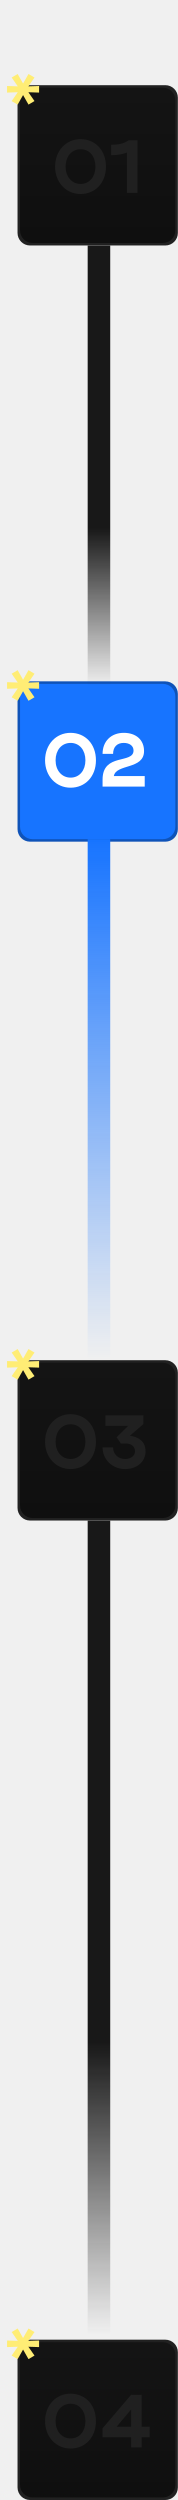
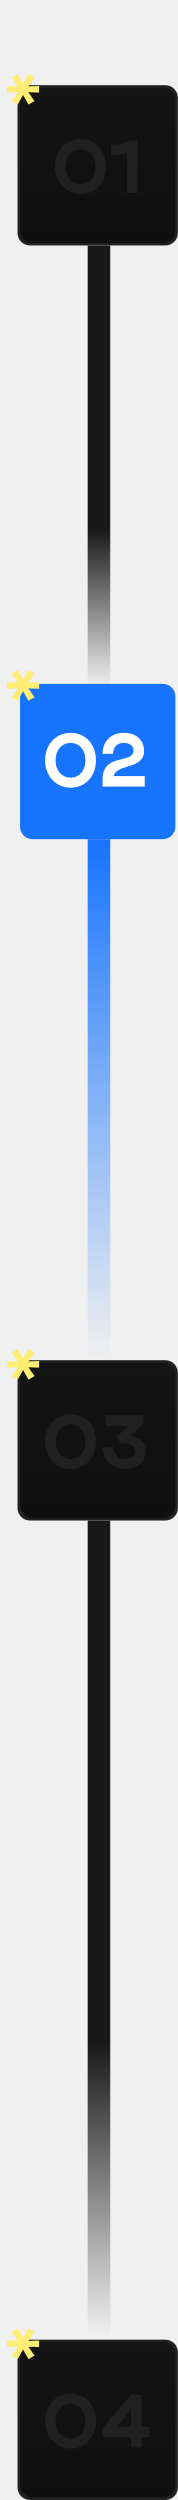
<svg xmlns="http://www.w3.org/2000/svg" width="71" height="998" viewBox="0 0 71 998" fill="none">
  <rect x="7" y="34" width="64" height="64" rx="5" fill="#212121" />
  <rect x="7" y="543" width="64" height="64" rx="5" fill="#212121" />
  <rect x="7" y="934" width="64" height="64" rx="5" fill="#212121" />
-   <rect x="8" y="35" width="62" height="62" rx="5" fill="url(#paint0_linear_201_2)" />
-   <rect x="8" y="544" width="62" height="62" rx="5" fill="url(#paint1_linear_201_2)" />
-   <rect x="8" y="935" width="62" height="62" rx="5" fill="url(#paint2_linear_201_2)" />
-   <rect x="7" y="272" width="64" height="64" rx="5" fill="#0F53B8" />
+   <rect x="8" y="35" width="62" height="62" rx="5" fill="url(#paint0_linear_45_2)" />
+   <rect x="8" y="544" width="62" height="62" rx="5" fill="url(#paint1_linear_45_2)" />
+   <rect x="8" y="935" width="62" height="62" rx="5" fill="url(#paint2_linear_45_2)" />
  <rect x="8" y="273" width="62" height="62" rx="5" fill="#1774FF" />
  <path d="M21.99 66.53C21.99 72.77 26.34 77.45 32.16 77.45C38.01 77.45 42.3 73.01 42.3 66.53C42.3 59.96 38.01 55.55 32.16 55.55C26.31 55.55 21.99 60.23 21.99 66.53ZM26.19 66.53C26.19 62.39 28.65 59.57 32.19 59.57C35.7 59.57 38.1 62.39 38.1 66.53C38.1 70.58 35.7 73.43 32.19 73.43C28.68 73.43 26.19 70.58 26.19 66.53ZM44.344 61.94C46.924 61.94 48.874 61.61 50.674 60.89V77H54.874V56H51.304C49.624 57.26 47.464 57.8 44.344 57.8V61.94Z" fill="#202020" />
  <path d="M17.99 575.53C17.99 581.77 22.34 586.45 28.16 586.45C34.01 586.45 38.3 582.01 38.3 575.53C38.3 568.96 34.01 564.55 28.16 564.55C22.31 564.55 17.99 569.23 17.99 575.53ZM22.19 575.53C22.19 571.39 24.65 568.57 28.19 568.57C31.7 568.57 34.1 571.39 34.1 575.53C34.1 579.58 31.7 582.43 28.19 582.43C24.68 582.43 22.19 579.58 22.19 575.53ZM51.174 569.2L46.554 573.76L48.264 576.25H50.154C52.464 576.25 53.904 577.45 53.904 579.37C53.904 581.14 52.224 582.43 49.944 582.43C47.154 582.43 45.144 580.51 45.144 577.81H40.944C40.944 582.64 44.874 586.45 49.914 586.45C54.684 586.45 58.104 583.51 58.104 579.34C58.104 575.26 55.074 573.58 51.864 573.13L57.234 568.51V565H42.084V569.2H51.174Z" fill="#202020" />
  <path d="M17.99 966.53C17.99 972.77 22.34 977.45 28.16 977.45C34.01 977.45 38.3 973.01 38.3 966.53C38.3 959.96 34.01 955.55 28.16 955.55C22.31 955.55 17.99 960.23 17.99 966.53ZM22.19 966.53C22.19 962.39 24.65 959.57 28.19 959.57C31.7 959.57 34.1 962.39 34.1 966.53C34.1 970.58 31.7 973.43 28.19 973.43C24.68 973.43 22.19 970.58 22.19 966.53ZM40.944 972.95H52.344V977H56.544V972.95H59.754V968.75H56.544V956H52.344L40.944 969.38V972.95ZM46.554 968.75L52.344 961.85V968.75H46.554Z" fill="#202020" />
  <path d="M17.99 303.53C17.99 309.77 22.34 314.45 28.16 314.45C34.01 314.45 38.3 310.01 38.3 303.53C38.3 296.96 34.01 292.55 28.16 292.55C22.31 292.55 17.99 297.23 17.99 303.53ZM22.19 303.53C22.19 299.39 24.65 296.57 28.19 296.57C31.7 296.57 34.1 299.39 34.1 303.53C34.1 307.58 31.7 310.43 28.19 310.43C24.68 310.43 22.19 307.58 22.19 303.53ZM49.404 292.55C44.394 292.55 40.944 295.88 40.944 300.95H45.144C45.144 298.16 46.764 296.57 49.374 296.57C51.684 296.57 53.304 297.71 53.304 299.6C53.304 305.09 40.944 300.44 40.944 311.21V314H57.774V309.8H45.444C46.344 304.82 57.504 307.31 57.504 299.81C57.504 295.34 54.294 292.55 49.404 292.55Z" fill="white" />
  <path d="M15.604 34.33V36.962L11.327 36.821L13.771 40.346L11.374 41.756L9.212 37.949L7.05 41.756L4.653 40.346L7.097 36.821L2.82 36.962V34.33L7.097 34.471L4.653 30.946L7.05 29.536L9.212 33.343L11.374 29.536L13.771 30.946L11.327 34.471L15.604 34.33Z" fill="#FFED75" />
  <path d="M15.604 543.33V545.962L11.327 545.821L13.771 549.346L11.374 550.756L9.212 546.949L7.05 550.756L4.653 549.346L7.097 545.821L2.82 545.962V543.33L7.097 543.471L4.653 539.946L7.05 538.536L9.212 542.343L11.374 538.536L13.771 539.946L11.327 543.471L15.604 543.33Z" fill="#FFED75" />
  <path d="M15.604 934.33V936.962L11.327 936.821L13.771 940.346L11.374 941.756L9.212 937.949L7.05 941.756L4.653 940.346L7.097 936.821L2.82 936.962V934.33L7.097 934.471L4.653 930.946L7.05 929.536L9.212 933.343L11.374 929.536L13.771 930.946L11.327 934.471L15.604 934.33Z" fill="#FFED75" />
  <path d="M15.604 272.33V274.962L11.327 274.821L13.771 278.346L11.374 279.756L9.212 275.949L7.05 279.756L4.653 278.346L7.097 274.821L2.82 274.962V272.33L7.097 272.471L4.653 268.946L7.05 267.536L9.212 271.343L11.374 267.536L13.771 268.946L11.327 272.471L15.604 272.33Z" fill="#FFED75" />
-   <rect x="35" y="98" width="9" height="176" fill="url(#paint3_linear_201_2)" />
-   <rect x="35" y="607" width="9" height="325" fill="url(#paint4_linear_201_2)" />
-   <rect x="35" y="335" width="9" height="208" fill="url(#paint5_linear_201_2)" />
+   <rect x="35" y="98" width="9" height="176" fill="url(#paint3_linear_45_2)" />
+   <rect x="35" y="607" width="9" height="325" fill="url(#paint4_linear_45_2)" />
+   <rect x="35" y="335" width="9" height="208" fill="url(#paint5_linear_45_2)" />
  <defs>
-     <linearGradient id="paint0_linear_201_2" x1="39" y1="35" x2="39" y2="97" gradientUnits="userSpaceOnUse">
+     <linearGradient id="paint0_linear_45_2" x1="39" y1="35" x2="39" y2="97" gradientUnits="userSpaceOnUse">
      <stop stop-color="#141414" />
      <stop offset="1" stop-color="#0F0F0F" />
    </linearGradient>
-     <linearGradient id="paint1_linear_201_2" x1="39" y1="544" x2="39" y2="606" gradientUnits="userSpaceOnUse">
+     <linearGradient id="paint1_linear_45_2" x1="39" y1="544" x2="39" y2="606" gradientUnits="userSpaceOnUse">
      <stop stop-color="#141414" />
      <stop offset="1" stop-color="#0F0F0F" />
    </linearGradient>
-     <linearGradient id="paint2_linear_201_2" x1="39" y1="935" x2="39" y2="997" gradientUnits="userSpaceOnUse">
+     <linearGradient id="paint2_linear_45_2" x1="39" y1="935" x2="39" y2="997" gradientUnits="userSpaceOnUse">
      <stop stop-color="#141414" />
      <stop offset="1" stop-color="#0F0F0F" />
    </linearGradient>
-     <linearGradient id="paint3_linear_201_2" x1="39.5" y1="98" x2="39.5" y2="274" gradientUnits="userSpaceOnUse">
+     <linearGradient id="paint3_linear_45_2" x1="39.5" y1="98" x2="39.5" y2="274" gradientUnits="userSpaceOnUse">
      <stop offset="0.641" stop-color="#181818" />
      <stop offset="1" stop-color="#181818" stop-opacity="0" />
    </linearGradient>
-     <linearGradient id="paint4_linear_201_2" x1="39.5" y1="607" x2="39.5" y2="932" gradientUnits="userSpaceOnUse">
+     <linearGradient id="paint4_linear_45_2" x1="39.5" y1="607" x2="39.5" y2="932" gradientUnits="userSpaceOnUse">
      <stop offset="0.641" stop-color="#181818" />
      <stop offset="1" stop-color="#181818" stop-opacity="0" />
    </linearGradient>
-     <linearGradient id="paint5_linear_201_2" x1="39.5" y1="335" x2="39.5" y2="543" gradientUnits="userSpaceOnUse">
+     <linearGradient id="paint5_linear_45_2" x1="39.5" y1="335" x2="39.5" y2="543" gradientUnits="userSpaceOnUse">
      <stop stop-color="#1774FF" />
      <stop offset="1" stop-color="#1774FF" stop-opacity="0" />
    </linearGradient>
  </defs>
</svg>
